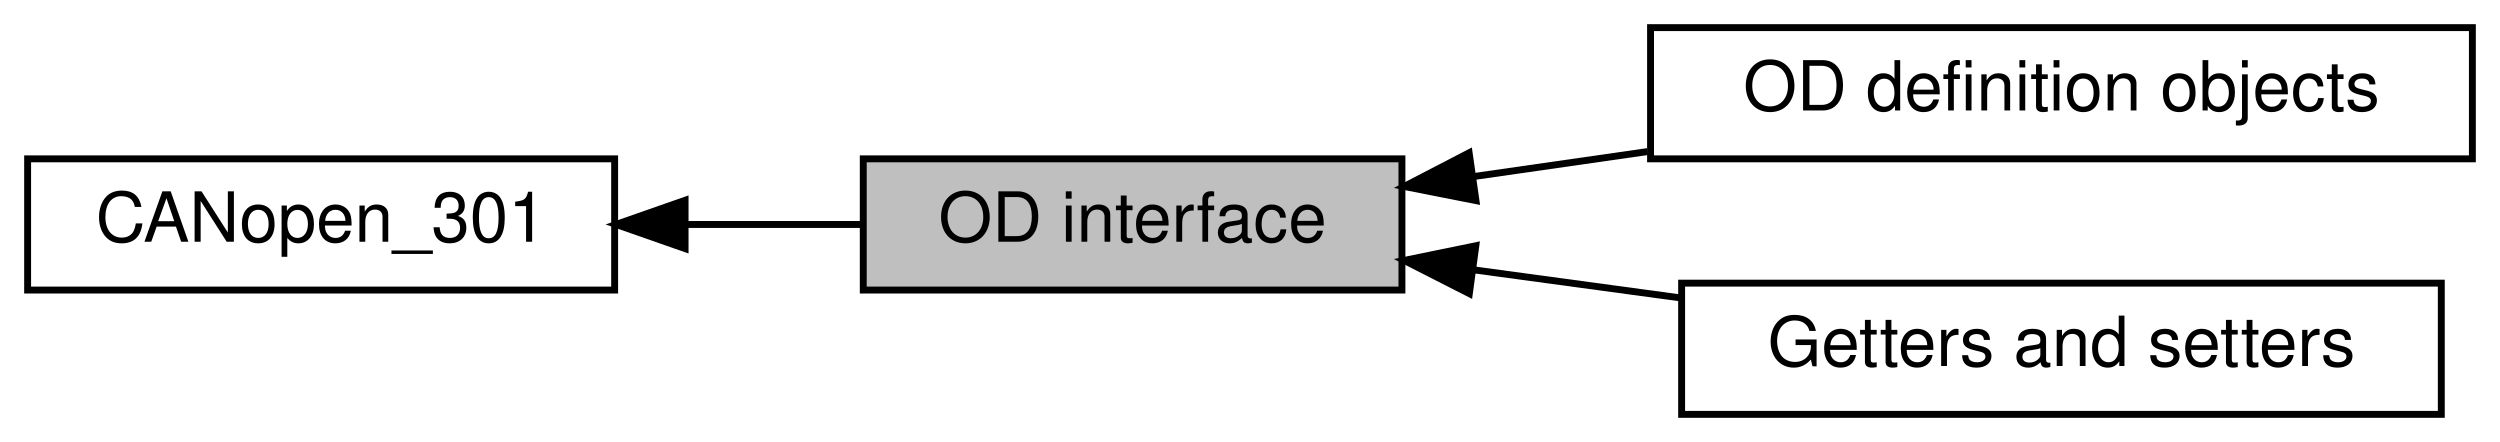
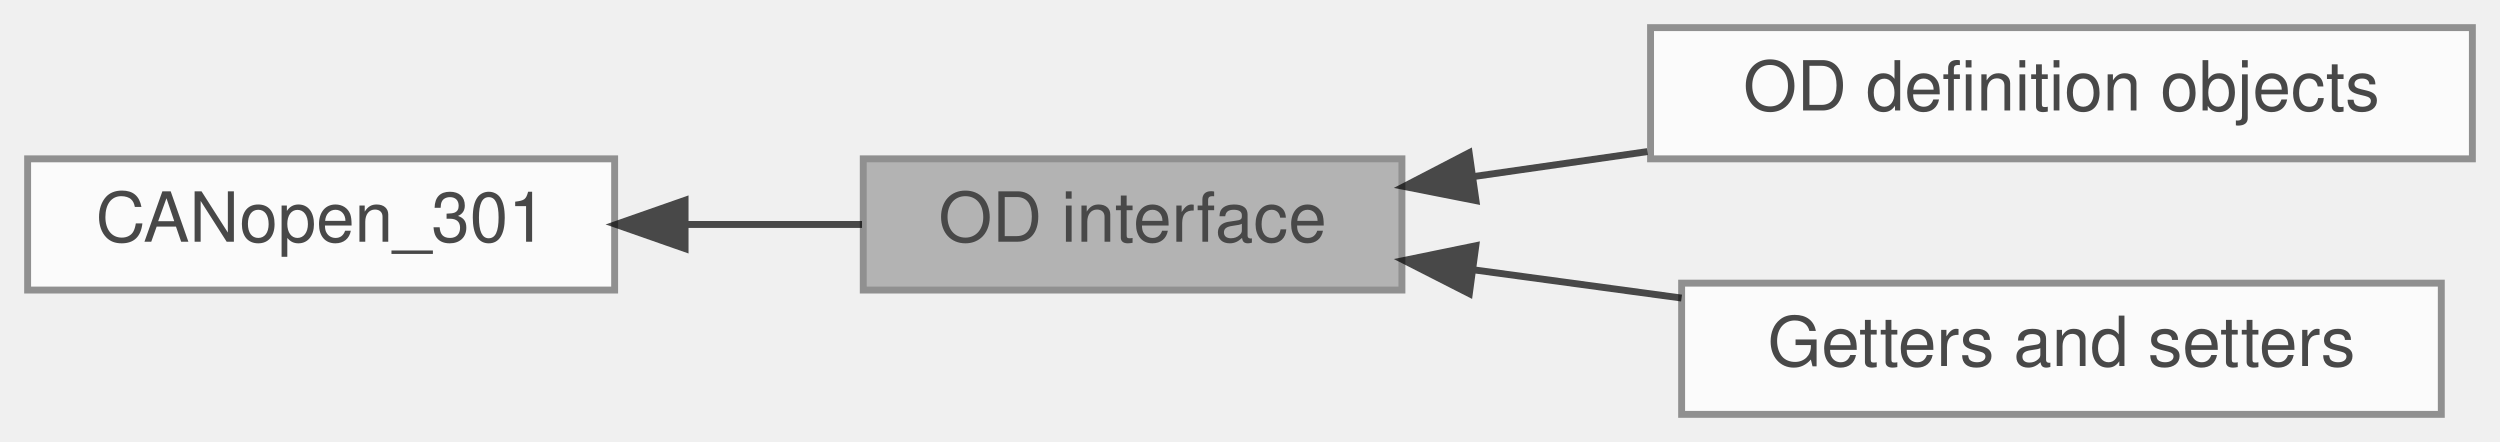
<svg xmlns="http://www.w3.org/2000/svg" xmlns:xlink="http://www.w3.org/1999/xlink" width="362pt" height="64pt" viewBox="0.00 0.00 362.00 64.00">
-   <g id="graph0" class="graph" transform="scale(1 1) rotate(0) translate(4 60)">
-     <polygon fill="white" stroke="transparent" points="-4,4 -4,-60 358,-60 358,4 -4,4" />
-     <g id="node1" class="node">
-       <g id="a_node1">
-         <a xlink:href="group__CO__CANopen__301.html" target="_top" xlink:title="CANopen application layer and communication profile (CiA 301 v4.2.0)">
-           <polygon fill="white" stroke="black" points="85,-37 0,-37 0,-18 85,-18 85,-37" />
-           <text text-anchor="middle" x="42.5" y="-25" font-family="Helvetica,sans-Serif" font-size="10.00">CANopen_301</text>
-         </a>
+   <svg id="main" version="1.1" xml:space="preserve">
+     <style type="text/css">
+ .node, .edge {opacity: 0.7;}
+ .node.selected, .edge.selected {opacity: 1;}
+ .edge:hover path { stroke: red; }
+ .edge:hover polygon { stroke: red; fill: red; }
+ </style>
+     <svg id="graph" class="graph">
+       <g id="graph0" class="graph" transform="scale(1 1) rotate(0) translate(4 60)">
+         <g id="Node000002" class="node">
+           <g id="a_Node000002">
+             <a xlink:href="group__CO__CANopen__301.html" target="_top" xlink:title=" ">
+               <polygon fill="white" stroke="#666666" points="85,-37 0,-37 0,-18 85,-18 85,-37" />
+               <text text-anchor="middle" x="42.5" y="-25" font-family="Helvetica,sans-Serif" font-size="10.00">CANopen_301</text>
+             </a>
+           </g>
+         </g>
+         <g id="Node000001" class="node">
+           <g id="a_Node000001">
+             <a xlink:title="CANopen Object Dictionary interface.">
+               <polygon fill="#999999" stroke="#666666" points="199,-37 121,-37 121,-18 199,-18 199,-37" />
+               <text text-anchor="middle" x="160" y="-25" font-family="Helvetica,sans-Serif" font-size="10.00">OD interface</text>
+             </a>
+           </g>
+         </g>
+         <g id="edge1" class="edge">
+           <path fill="none" stroke="black" d="M95.47,-27.5C104,-27.5 112.7,-27.5 120.82,-27.5" />
+           <polygon fill="black" stroke="black" points="95.2,-24 85.2,-27.5 95.2,-31 95.2,-24" />
+         </g>
+         <g id="Node000004" class="node">
+           <g id="a_Node000004">
+             <a xlink:href="group__CO__ODdefinition.html" target="_top" xlink:title=" ">
+               <polygon fill="white" stroke="#666666" points="354,-56 235,-56 235,-37 354,-37 354,-56" />
+               <text text-anchor="middle" x="294.5" y="-44" font-family="Helvetica,sans-Serif" font-size="10.00">OD definition objects</text>
+             </a>
+           </g>
+         </g>
+         <g id="Node000003" class="node">
+           <g id="a_Node000003">
+             <a xlink:href="group__CO__ODgetSetters.html" target="_top" xlink:title=" ">
+               <polygon fill="white" stroke="#666666" points="349.5,-19 239.5,-19 239.5,0 349.5,0 349.5,-19" />
+               <text text-anchor="middle" x="294.5" y="-7" font-family="Helvetica,sans-Serif" font-size="10.00">Getters and setters</text>
+             </a>
+           </g>
+         </g>
+         <g id="edge3" class="edge">
+           <path fill="none" stroke="black" d="M209.42,-34.44C217.58,-35.61 226.14,-36.84 234.54,-38.05" />
+           <polygon fill="black" stroke="black" points="209.72,-30.95 199.32,-33 208.73,-37.88 209.72,-30.95" />
+         </g>
+         <g id="edge2" class="edge">
+           <path fill="none" stroke="black" d="M209.3,-20.94C219.12,-19.6 229.5,-18.19 239.49,-16.84" />
+           <polygon fill="black" stroke="black" points="208.76,-17.48 199.32,-22.29 209.7,-24.42 208.76,-17.48" />
+         </g>
      </g>
-     </g>
-     <g id="node4" class="node">
-       <g id="a_node4">
-         <a xlink:title="CANopen Object Dictionary interface.">
-           <polygon fill="#bfbfbf" stroke="black" points="199,-37 121,-37 121,-18 199,-18 199,-37" />
-           <text text-anchor="middle" x="160" y="-25" font-family="Helvetica,sans-Serif" font-size="10.00">OD interface</text>
-         </a>
-       </g>
-     </g>
-     <g id="edge1" class="edge">
-       <path fill="none" stroke="black" d="M95.47,-27.5C104,-27.5 112.7,-27.5 120.82,-27.5" />
-       <polygon fill="black" stroke="black" points="95.2,-24 85.2,-27.5 95.2,-31 95.2,-24" />
-     </g>
-     <g id="node2" class="node">
-       <g id="a_node2">
-         <a xlink:href="group__CO__ODdefinition.html" target="_top" xlink:title="Types and functions used only for definition of Object Dictionary.">
-           <polygon fill="white" stroke="black" points="354,-56 235,-56 235,-37 354,-37 354,-56" />
-           <text text-anchor="middle" x="294.5" y="-44" font-family="Helvetica,sans-Serif" font-size="10.00">OD definition objects</text>
-         </a>
-       </g>
-     </g>
-     <g id="node3" class="node">
-       <g id="a_node3">
-         <a xlink:href="group__CO__ODgetSetters.html" target="_top" xlink:title="Getter and setter helper functions for accessing different types of Object Dictionary variables.">
-           <polygon fill="white" stroke="black" points="349.5,-19 239.5,-19 239.5,0 349.5,0 349.5,-19" />
-           <text text-anchor="middle" x="294.5" y="-7" font-family="Helvetica,sans-Serif" font-size="10.00">Getters and setters</text>
-         </a>
-       </g>
-     </g>
-     <g id="edge3" class="edge">
-       <path fill="none" stroke="black" d="M209.42,-34.44C217.58,-35.61 226.14,-36.84 234.54,-38.05" />
-       <polygon fill="black" stroke="black" points="209.72,-30.95 199.32,-33 208.73,-37.88 209.72,-30.95" />
-     </g>
-     <g id="edge2" class="edge">
-       <path fill="none" stroke="black" d="M209.3,-20.94C219.12,-19.6 229.5,-18.19 239.49,-16.84" />
-       <polygon fill="black" stroke="black" points="208.76,-17.48 199.32,-22.29 209.7,-24.42 208.76,-17.48" />
-     </g>
-   </g>
+     </svg>
+   </svg>
+   <style type="text/css">
+ 
+ [data-mouse-over-selected='false'] { opacity: 0.7; }
+ [data-mouse-over-selected='true']  { opacity: 1.0; }
+ 
+ </style>
</svg>
